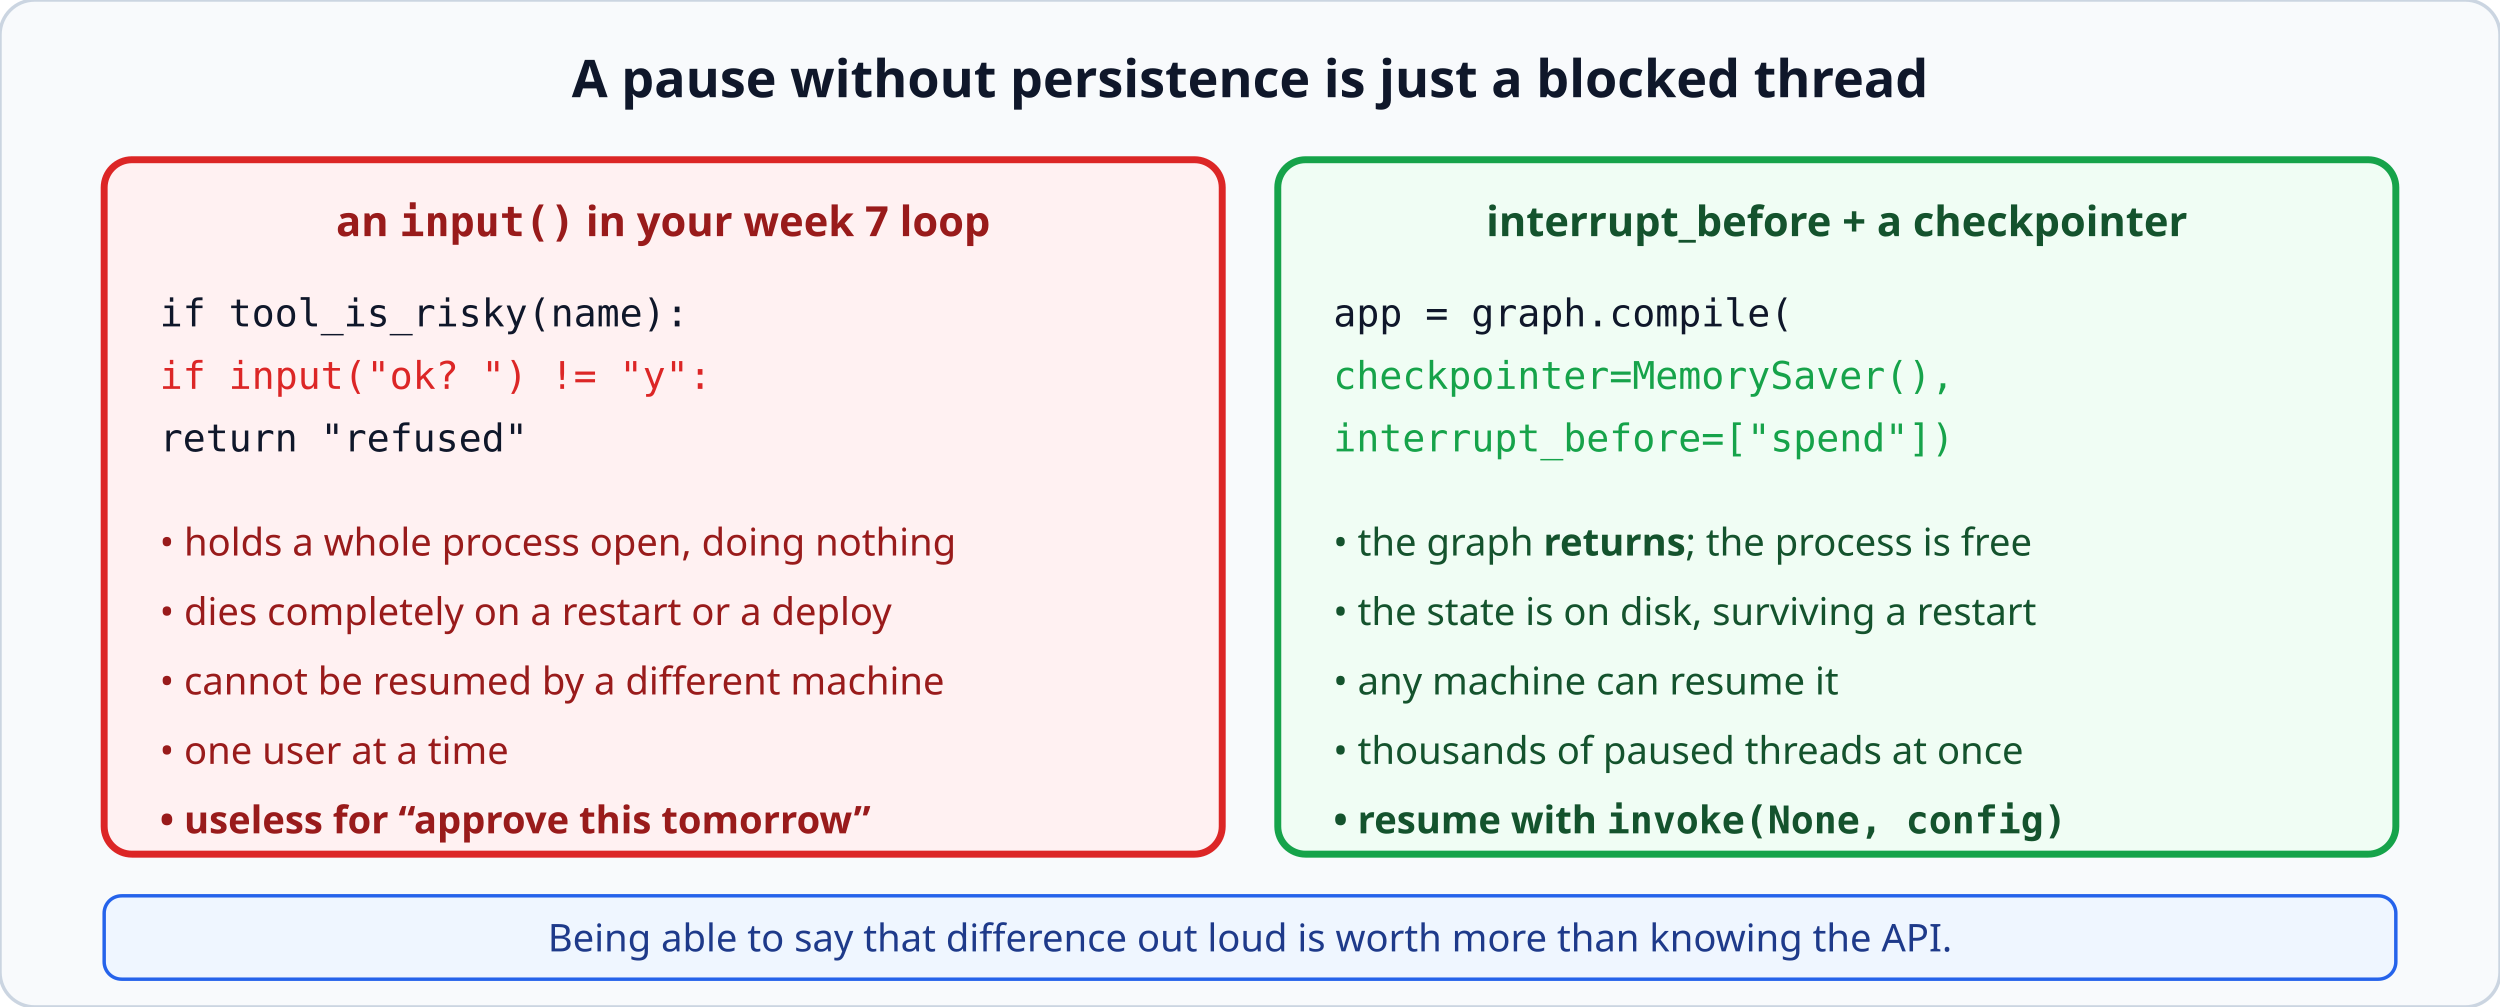
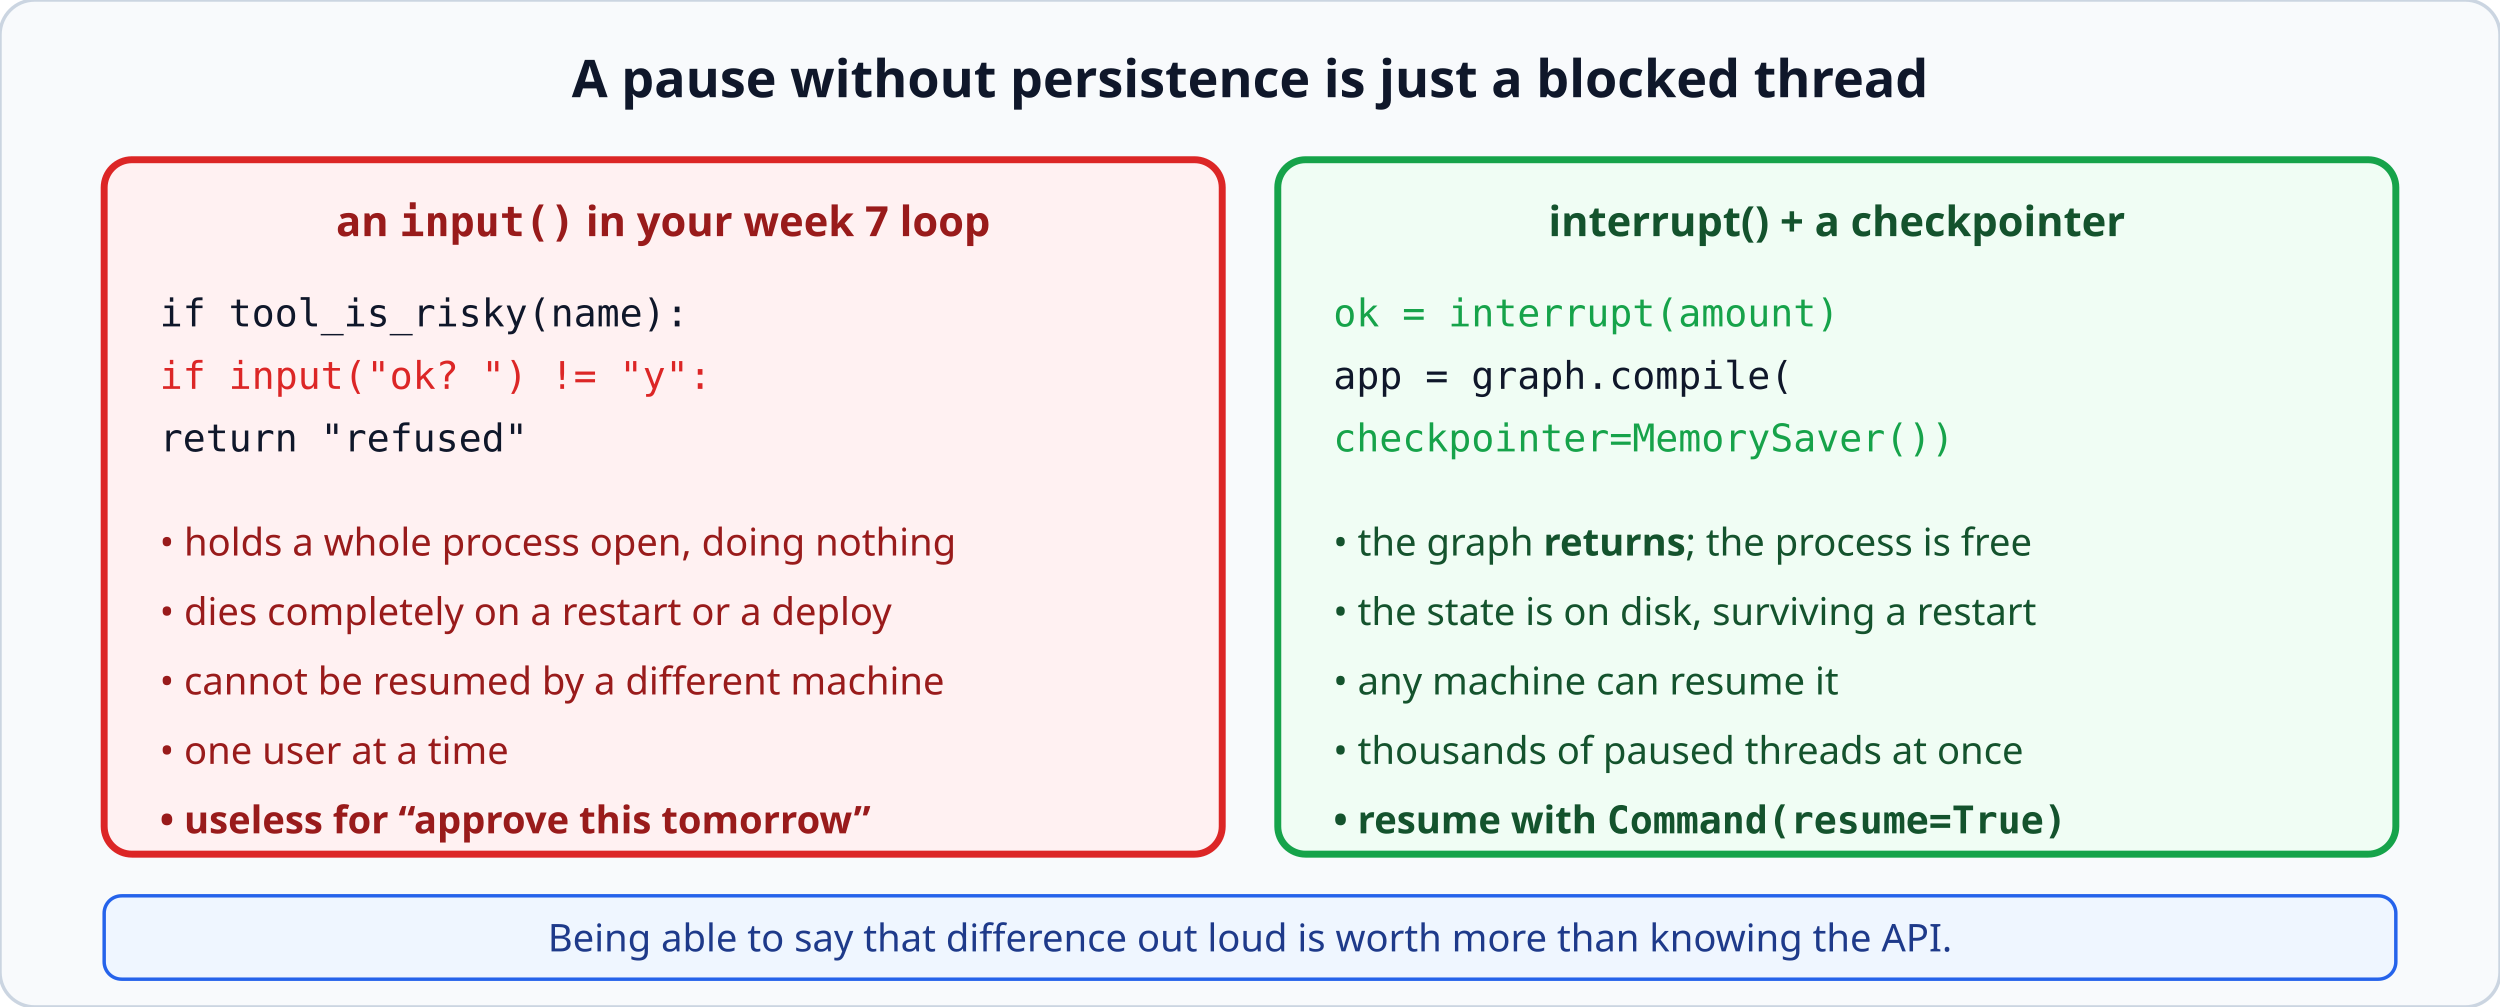
<svg xmlns="http://www.w3.org/2000/svg" viewBox="0 0 720 290" width="720" height="290" role="img" aria-label="A pause with persistence versus a blocked thread">
  <rect width="720" height="290" rx="10" fill="#f8fafc" stroke="#cbd5e1" />
  <text x="360" y="28" text-anchor="middle" font-family="system-ui,sans-serif" font-size="15" font-weight="700" fill="#0f172a">A pause without persistence is just a blocked thread</text>
  <rect x="30" y="46" width="322" height="200" rx="8" fill="#fff1f2" stroke="#dc2626" stroke-width="2" />
  <text x="191" y="68" text-anchor="middle" font-family="system-ui,sans-serif" font-size="12" font-weight="700" fill="#991b1b">an <tspan font-family="ui-monospace,monospace">input()</tspan> in your week 7 loop</text>
  <g font-family="ui-monospace,SFMono-Regular,Menlo,monospace" font-size="11">
    <text x="46" y="94" fill="#0f172a">if tool_is_risky(name):</text>
    <text x="46" y="112" fill="#dc2626">    if input("ok? ") != "y":</text>
    <text x="46" y="130" fill="#0f172a">        return "refused"</text>
  </g>
  <g font-family="system-ui,sans-serif" font-size="11" fill="#991b1b">
    <text x="46" y="160">• holds a whole process open, doing nothing</text>
    <text x="46" y="180">• dies completely on a restart or a deploy</text>
    <text x="46" y="200">• cannot be resumed by a different machine</text>
    <text x="46" y="220">• one user at a time</text>
    <text x="46" y="240" font-weight="700">• useless for “approve this tomorrow”</text>
  </g>
  <rect x="368" y="46" width="322" height="200" rx="8" fill="#f0fdf4" stroke="#16a34a" stroke-width="2" />
-   <text x="529" y="68" text-anchor="middle" font-family="system-ui,sans-serif" font-size="12" font-weight="700" fill="#14532d">interrupt_before + a checkpointer</text>
+   <text x="529" y="68" text-anchor="middle" font-family="system-ui,sans-serif" font-size="12" font-weight="700" fill="#14532d">interrupt() + a checkpointer</text>
  <g font-family="ui-monospace,SFMono-Regular,Menlo,monospace" font-size="11">
-     <text x="384" y="94" fill="#0f172a">app = graph.compile(</text>
-     <text x="384" y="112" fill="#16a34a">    checkpointer=MemorySaver(),</text>
-     <text x="384" y="130" fill="#16a34a">    interrupt_before=["spend"])</text>
+     <text x="384" y="94" fill="#16a34a">ok = interrupt(amount)</text>
+     <text x="384" y="112" fill="#0f172a">app = graph.compile(</text>
+     <text x="384" y="130" fill="#16a34a">    checkpointer=MemorySaver())</text>
  </g>
  <g font-family="system-ui,sans-serif" font-size="11" fill="#14532d">
    <text x="384" y="160">• the graph <tspan font-weight="700">returns</tspan>; the process is free</text>
    <text x="384" y="180">• the state is on disk, surviving a restart</text>
    <text x="384" y="200">• any machine can resume it</text>
    <text x="384" y="220">• thousands of paused threads at once</text>
-     <text x="384" y="240" font-weight="700">• resume with <tspan font-family="ui-monospace,monospace">invoke(None, config)</tspan>
+     <text x="384" y="240" font-weight="700">• resume with <tspan font-family="ui-monospace,monospace">Command(resume=True)</tspan>
    </text>
  </g>
  <rect x="30" y="258" width="660" height="24" rx="5" fill="#eff6ff" stroke="#2563eb" />
  <text x="360" y="274" text-anchor="middle" font-family="system-ui,sans-serif" font-size="11" fill="#1e3a8a">Being able to say that difference out loud is worth more than knowing the API.</text>
</svg>
